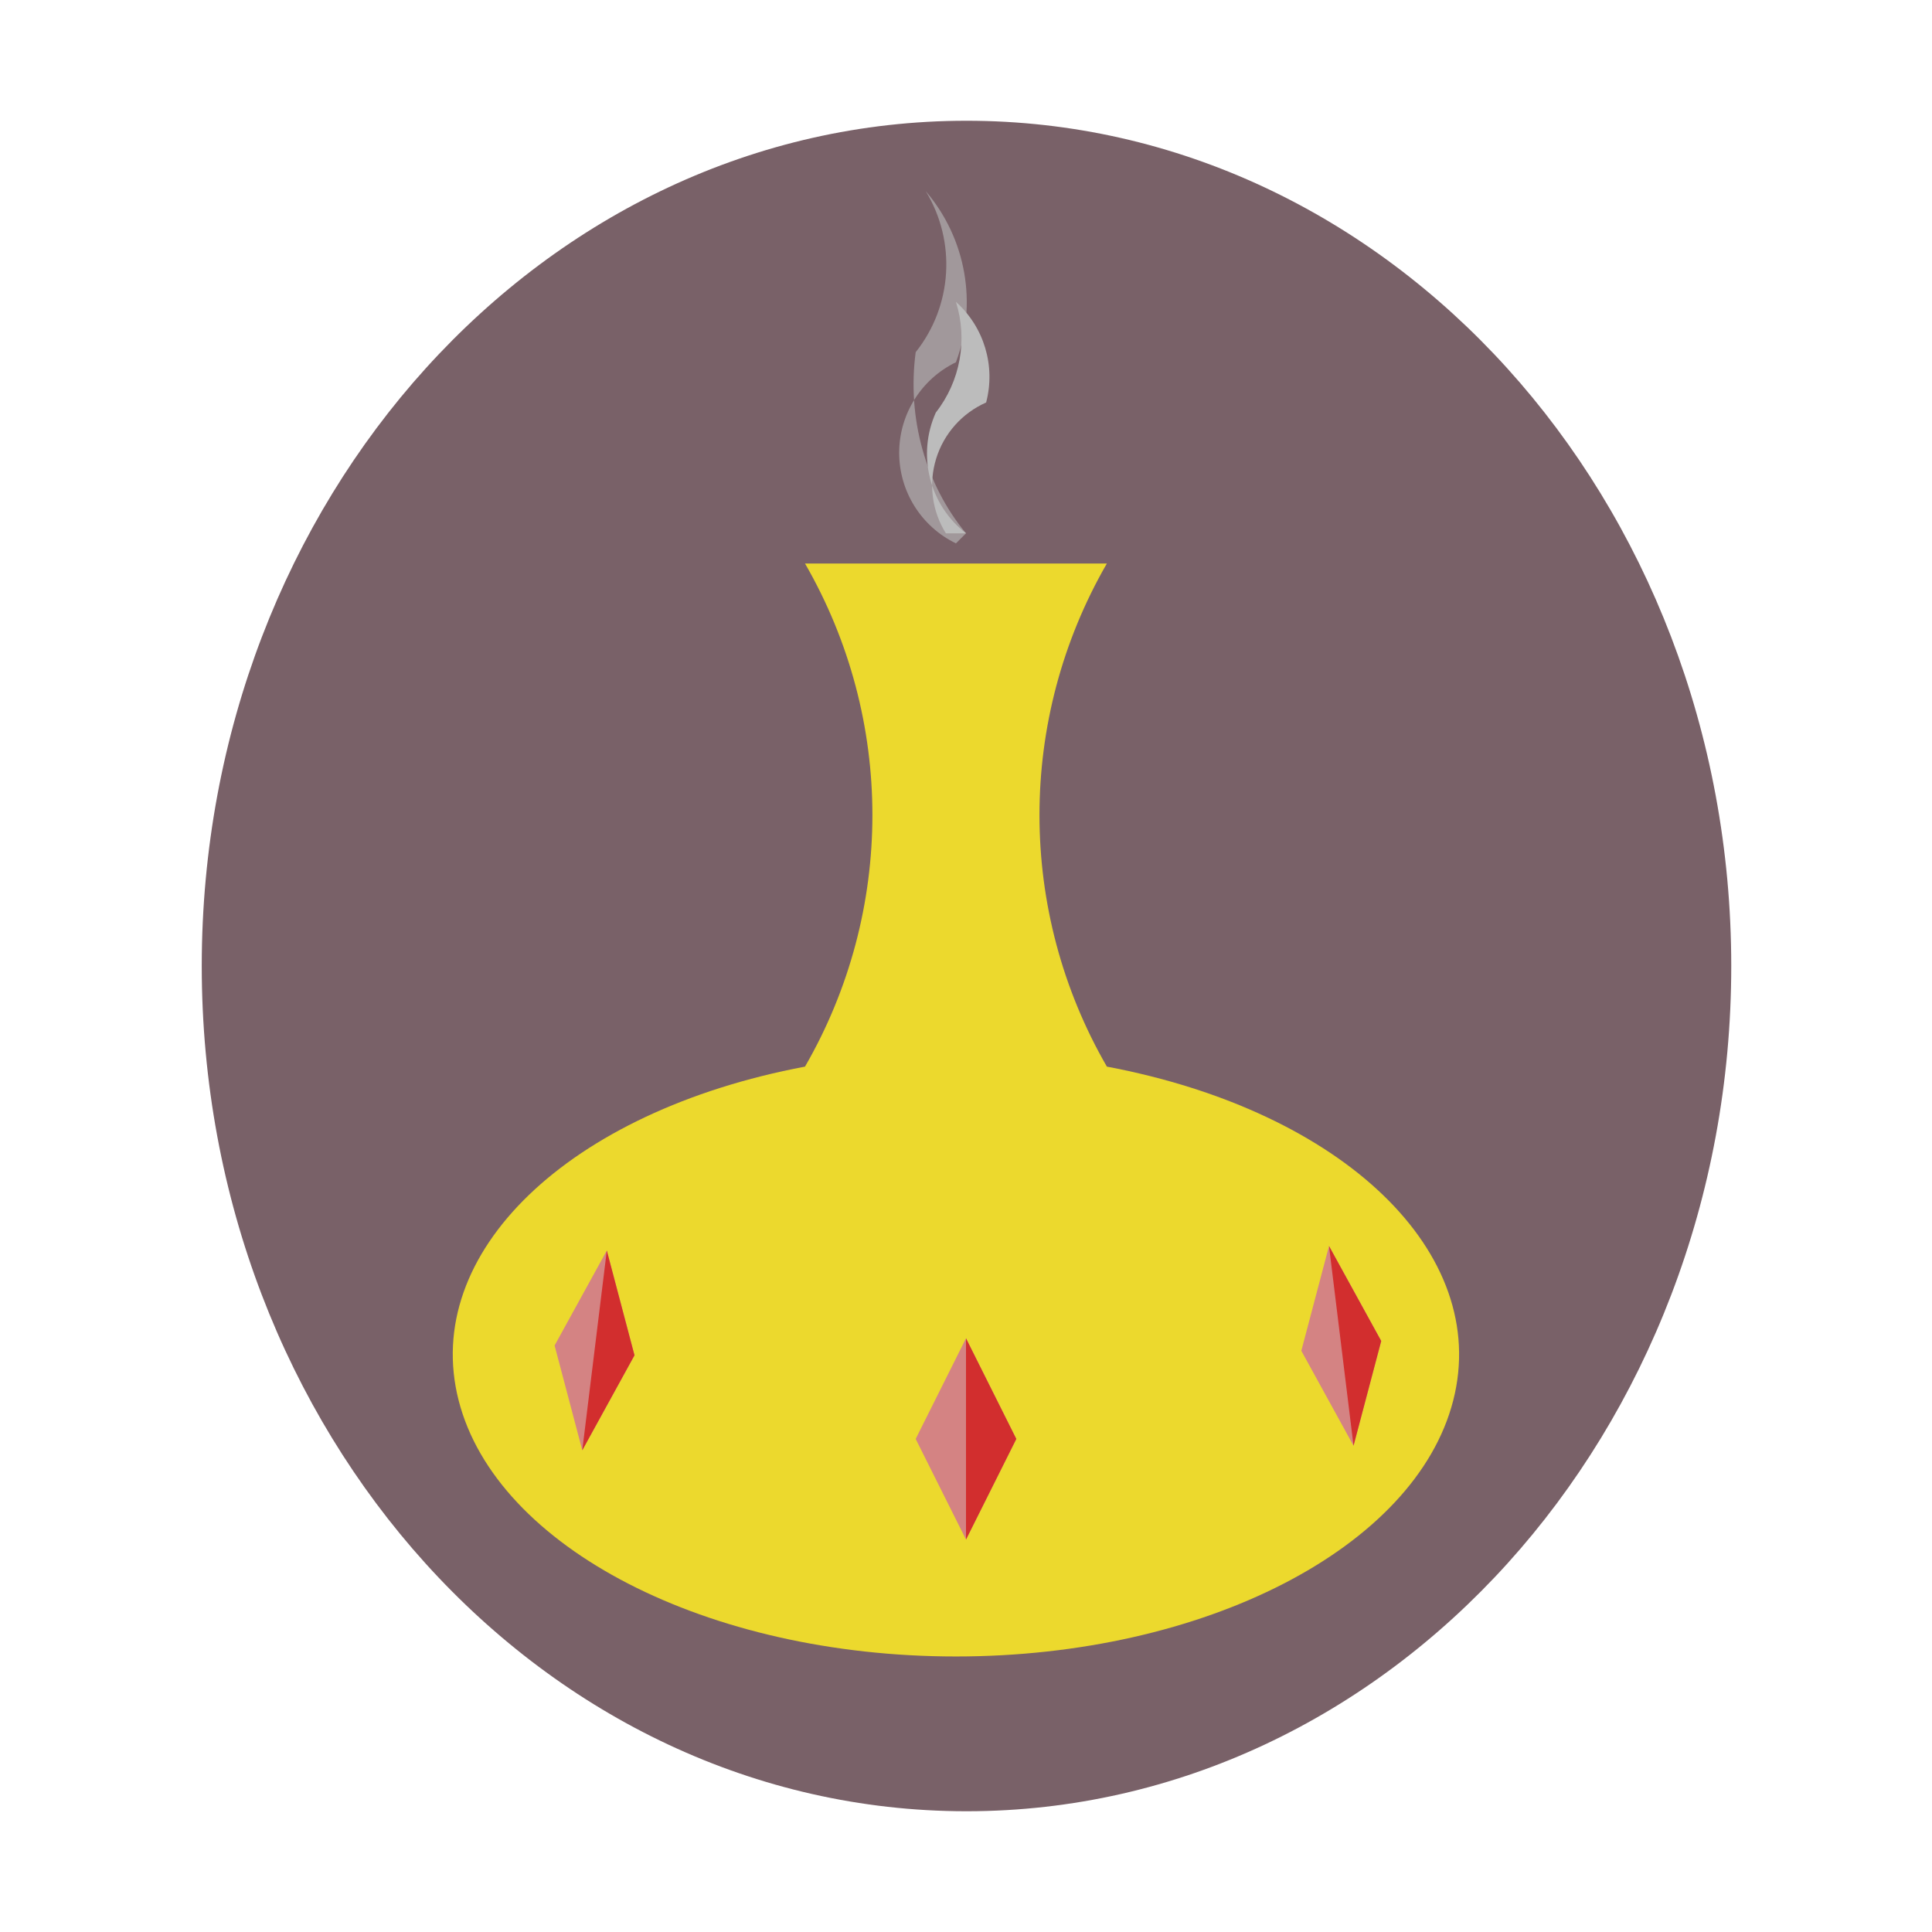
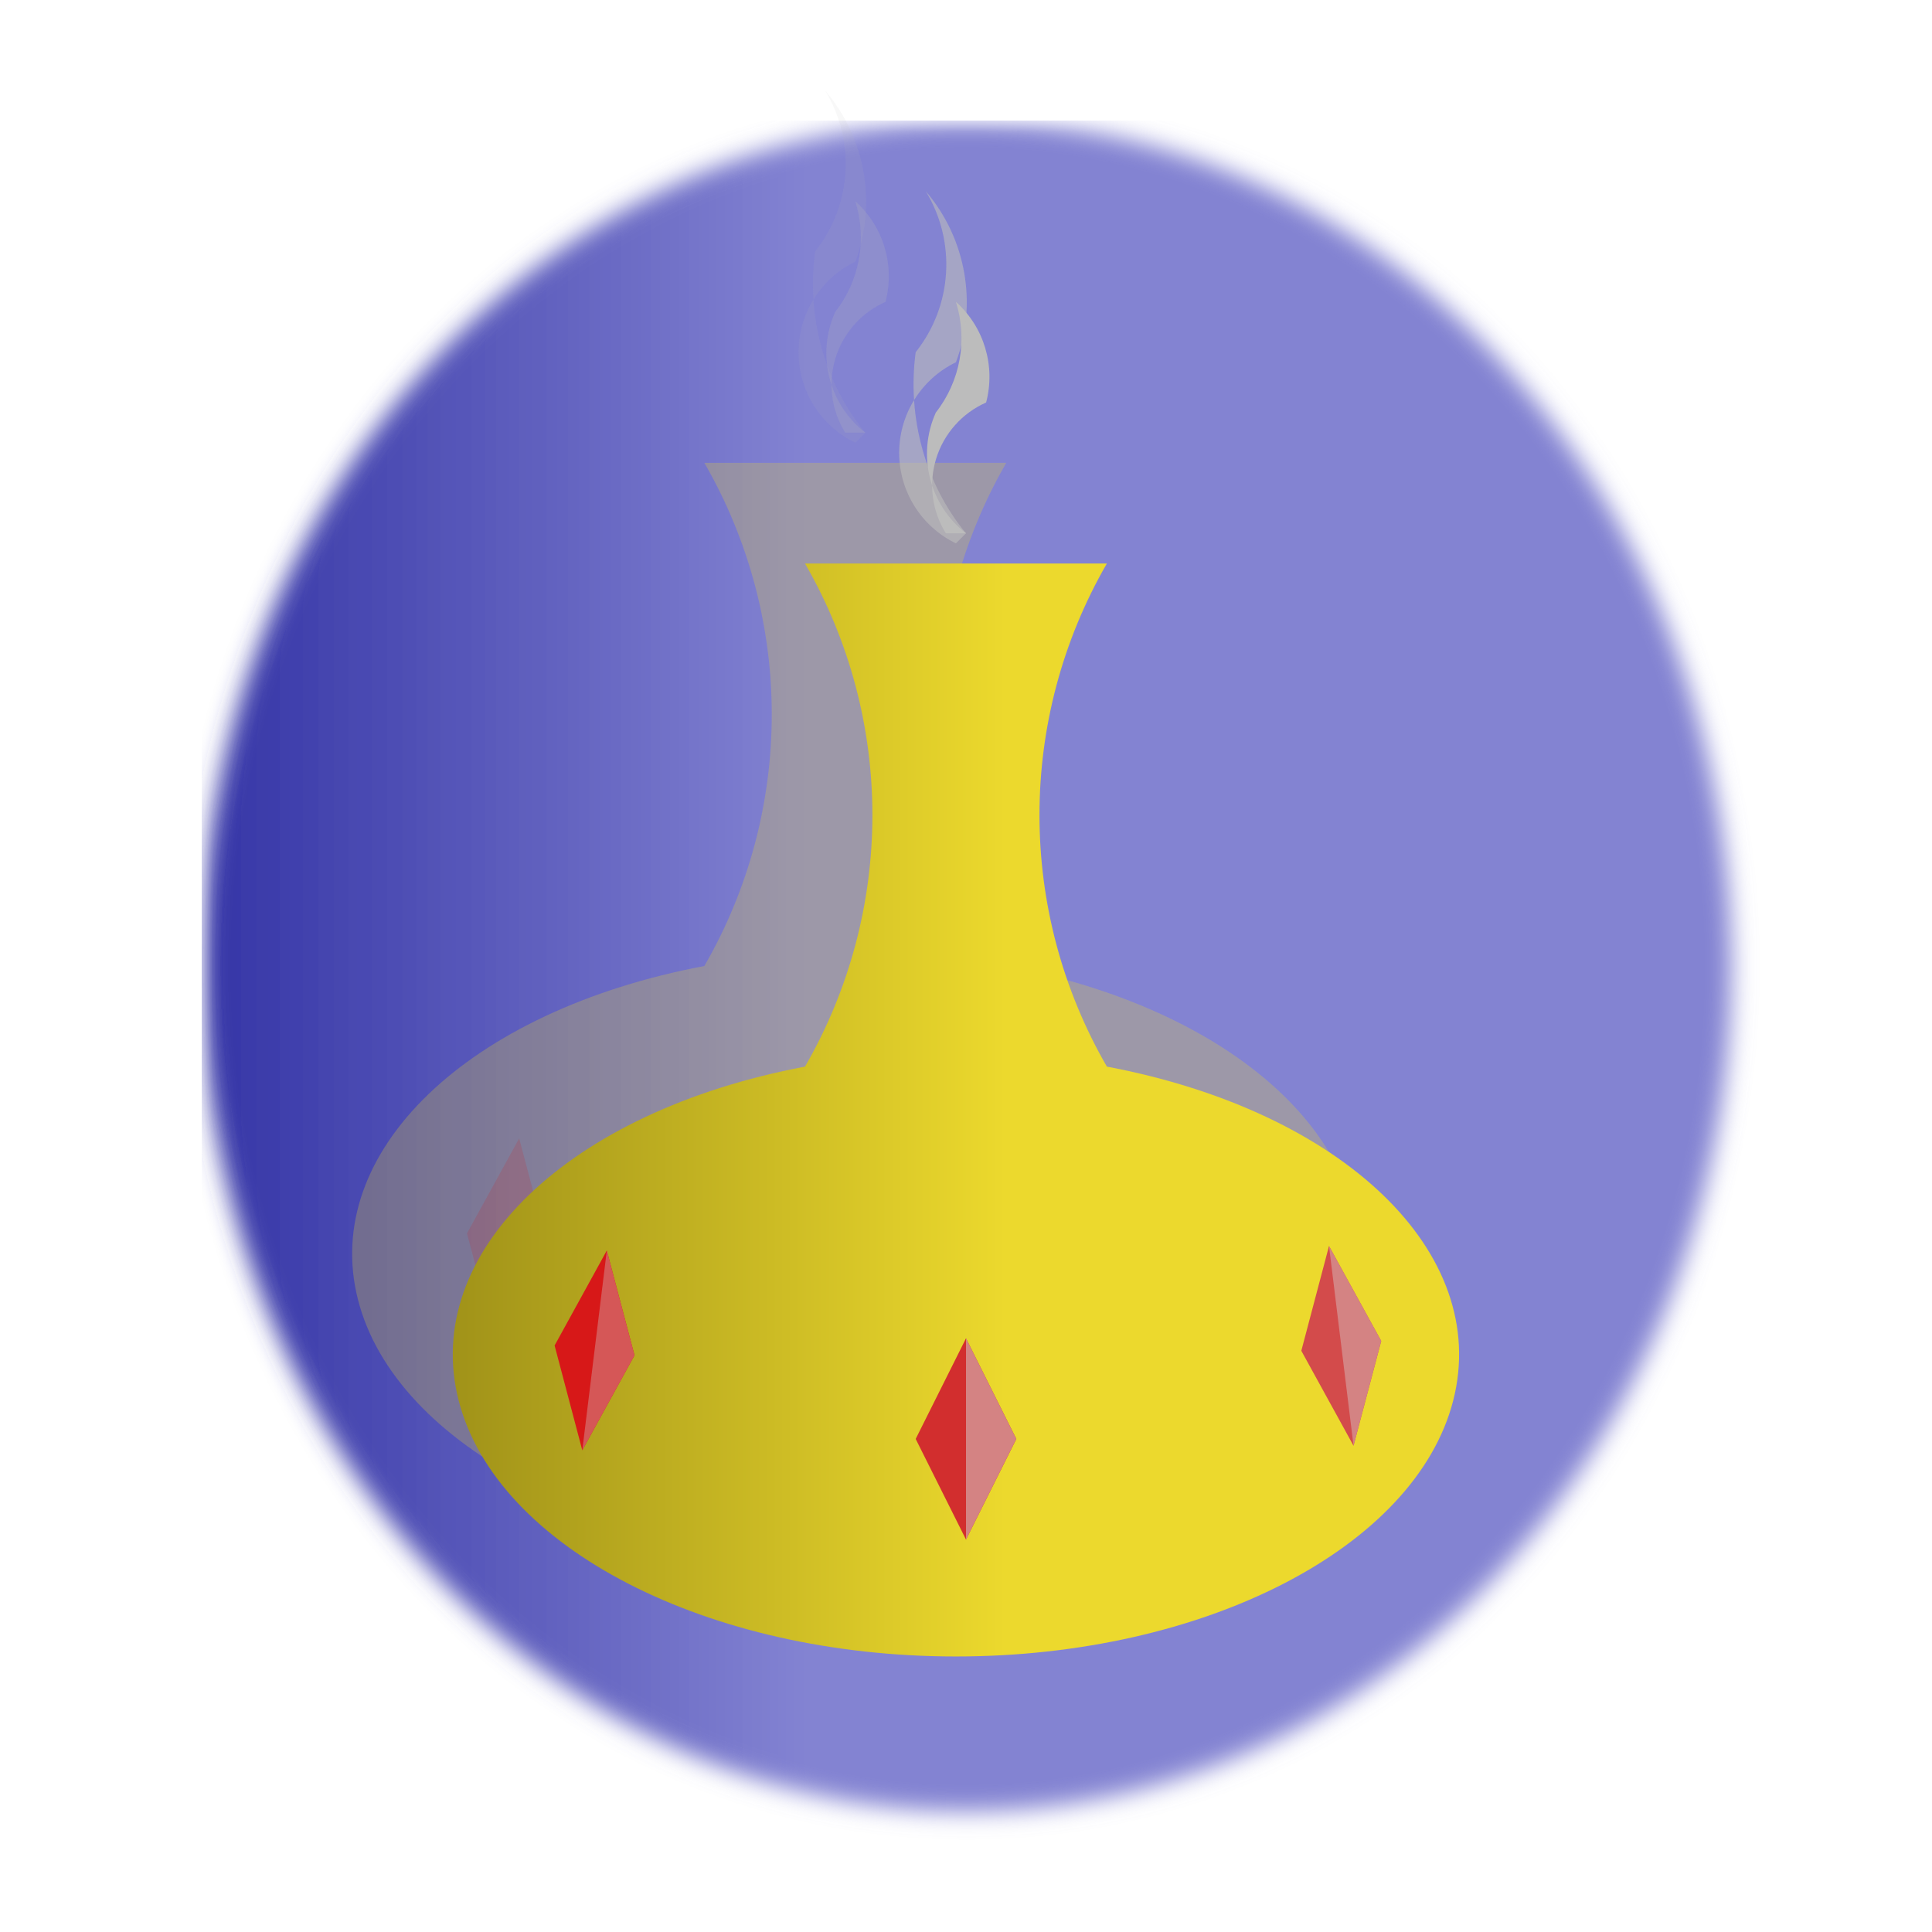
<svg xmlns="http://www.w3.org/2000/svg" version="1.1" viewBox="0 0 192 192">
-   <path style="fill:#796168;" d="m 96 180 a 76 84 0 1 1 0.1 0 z" />
-   <path style="fill:#ECD92D;" d="m 80 106 a 50 30 0 1 0 30 0 a 50 50 0 0 1 0 -50 l -30 0 a 50 50 0 0 1 0 50 z" />
+   <defs>
+     <filter id="filter1" x="0" y="0">
+       <feGaussianBlur in="SourceGraphic" stdDeviation="1.2" />
+     </filter>
+     <linearGradient x1="80" y1="0" x2="0" y2="0" id="Gradient0" gradientUnits="userSpaceOnUse">
+       <stop style="stop-color:#8383D2;stop-opacity:1" offset="0" />
+       <stop style="stop-color:#1A1A97;stop-opacity:1" offset="1" />
+     </linearGradient>
+     <linearGradient x1="100" y1="0" x2="0" y2="0" id="Gradient1" gradientUnits="userSpaceOnUse">
+       <stop style="stop-color:#ECD92D;stop-opacity:1" offset="0" />
+       <stop style="stop-color:#635908;stop-opacity:1" offset="1" />
+     </linearGradient>
+   </defs>
+   <path style="fill:url(#Gradient0);" filter="url(#filter1)" d="m 96 180 a 76 84 0 1 1 0.1 0 z" />
+   <path style="fill:#ECD92D;fill-opacity:0.25;" d="m 70 96 a 50 30 0 1 0 30 0 a 50 50 0 0 1 0 -50 l -30 0 a 50 50 0 0 1 0 50 z" />
  <g transform="rotate(7)">
-     <path style="fill:#D48383;" d="m 75  116 4 10 -4 10 -4 -10 z" />
-     <path style="fill:#D22E2E;" d="m 75  116 4 10 -4 10 z" />
+     <path style="fill:#D71818;fill-opacity:0.15;" d="m 65  106 4 10 -4 10 -4 -10 z" />
  </g>
-   <path style="fill:#D48383;" d="m 96  133 5 10 -5 10 -5 -10 z" />
-   <path style="fill:#D22E2E;" d="m 96  133 5 10 -5 10 z" />
+   <path style="fill:url(#Gradient1);" d="m 80 106 a 50 30 0 1 0 30 0 a 50 50 0 0 1 0 -50 l -30 0 a 50 50 0 0 1 0 50 z" />
+   <g transform="rotate(7)">
+     <path style="fill:#D71818;" d="m 75  116 4 10 -4 10 -4 -10 z" />
+     <path style="fill:#D55757;" d="m 75  116 4 10 -4 10 z" />
+   </g>
+   <path style="fill:#D22E2E;" d="m 96  133 5 10 -5 10 -5 -10 z" />
+   <path style="fill:#D48383;" d="m 96  133 5 10 -5 10 z" />
  <g transform="rotate(-7)">
-     <path style="fill:#D48383;" d="m 116 139 4 10 -4 10 -4 -10 z" />
-     <path style="fill:#D22E2E;" d="m 116 139 4 10 -4 10 z" />
+     <path style="fill:#D34B4B;" d="m 116 139 4 10 -4 10 -4 -10 z" />
+     <path style="fill:#D48383;" d="m 116 139 4 10 -4 10 z" />
  </g>
  <path style="fill:#BCBCBC;" d="m 96 53 a 10 10 0 0 1 -3 -12 a 12 12 0 0 0 2 -11 a 10 10 0 0 1 3 10  a 9 9 0 0 0 -4 13 z" />
  <path style="fill:#BCBCBC;fill-opacity:0.6;" d="m 96 53 a 20 22 0 0 1 -5 -18 a 14 14 0 0 0 1 -16 a 17 17 0 0 1 3 17  a 10 10 0 0 0 -0 18 z" />
+   <path style="fill:#BCBCBC;fill-opacity:0.2;" d="m 86 43 a 10 10 0 0 1 -3 -12 a 12 12 0 0 0 2 -11 a 10 10 0 0 1 3 10  a 9 9 0 0 0 -4 13 z" />
+   <path style="fill:#BCBCBC;fill-opacity:0.1;" d="m 86 43 a 20 22 0 0 1 -5 -18 a 14 14 0 0 0 1 -16 a 17 17 0 0 1 3 17  a 10 10 0 0 0 -0 18 z" />
</svg>
